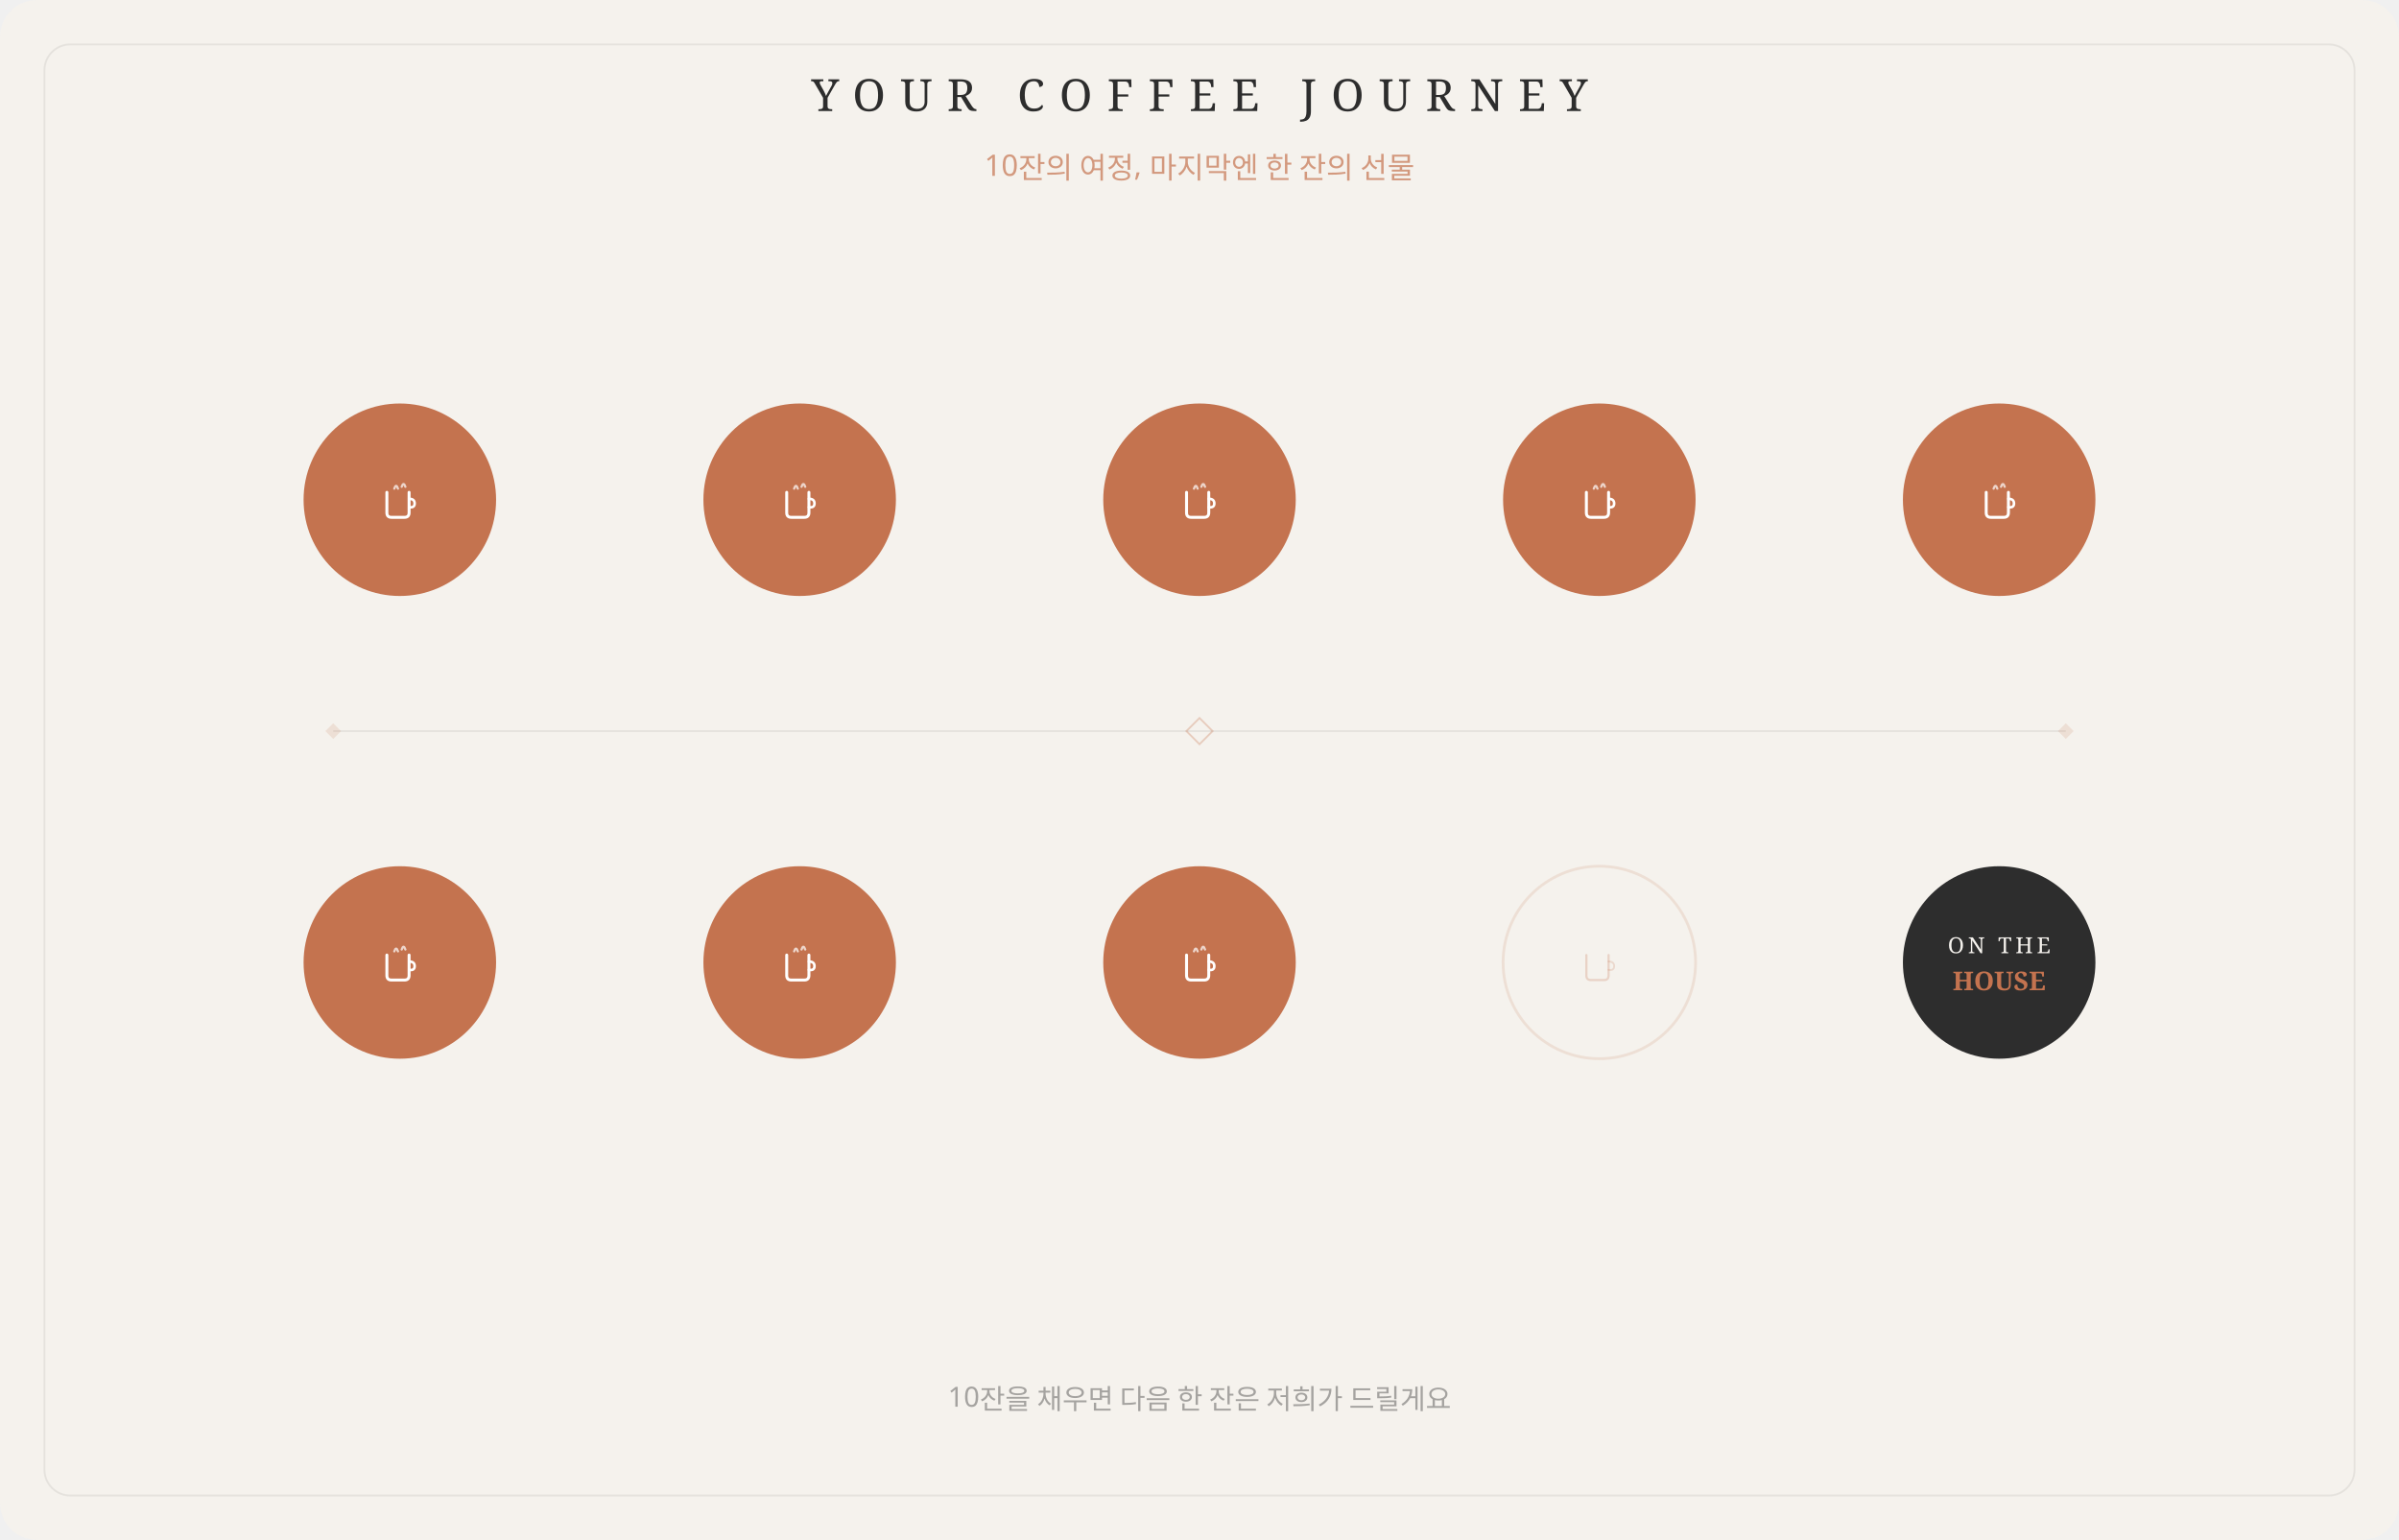
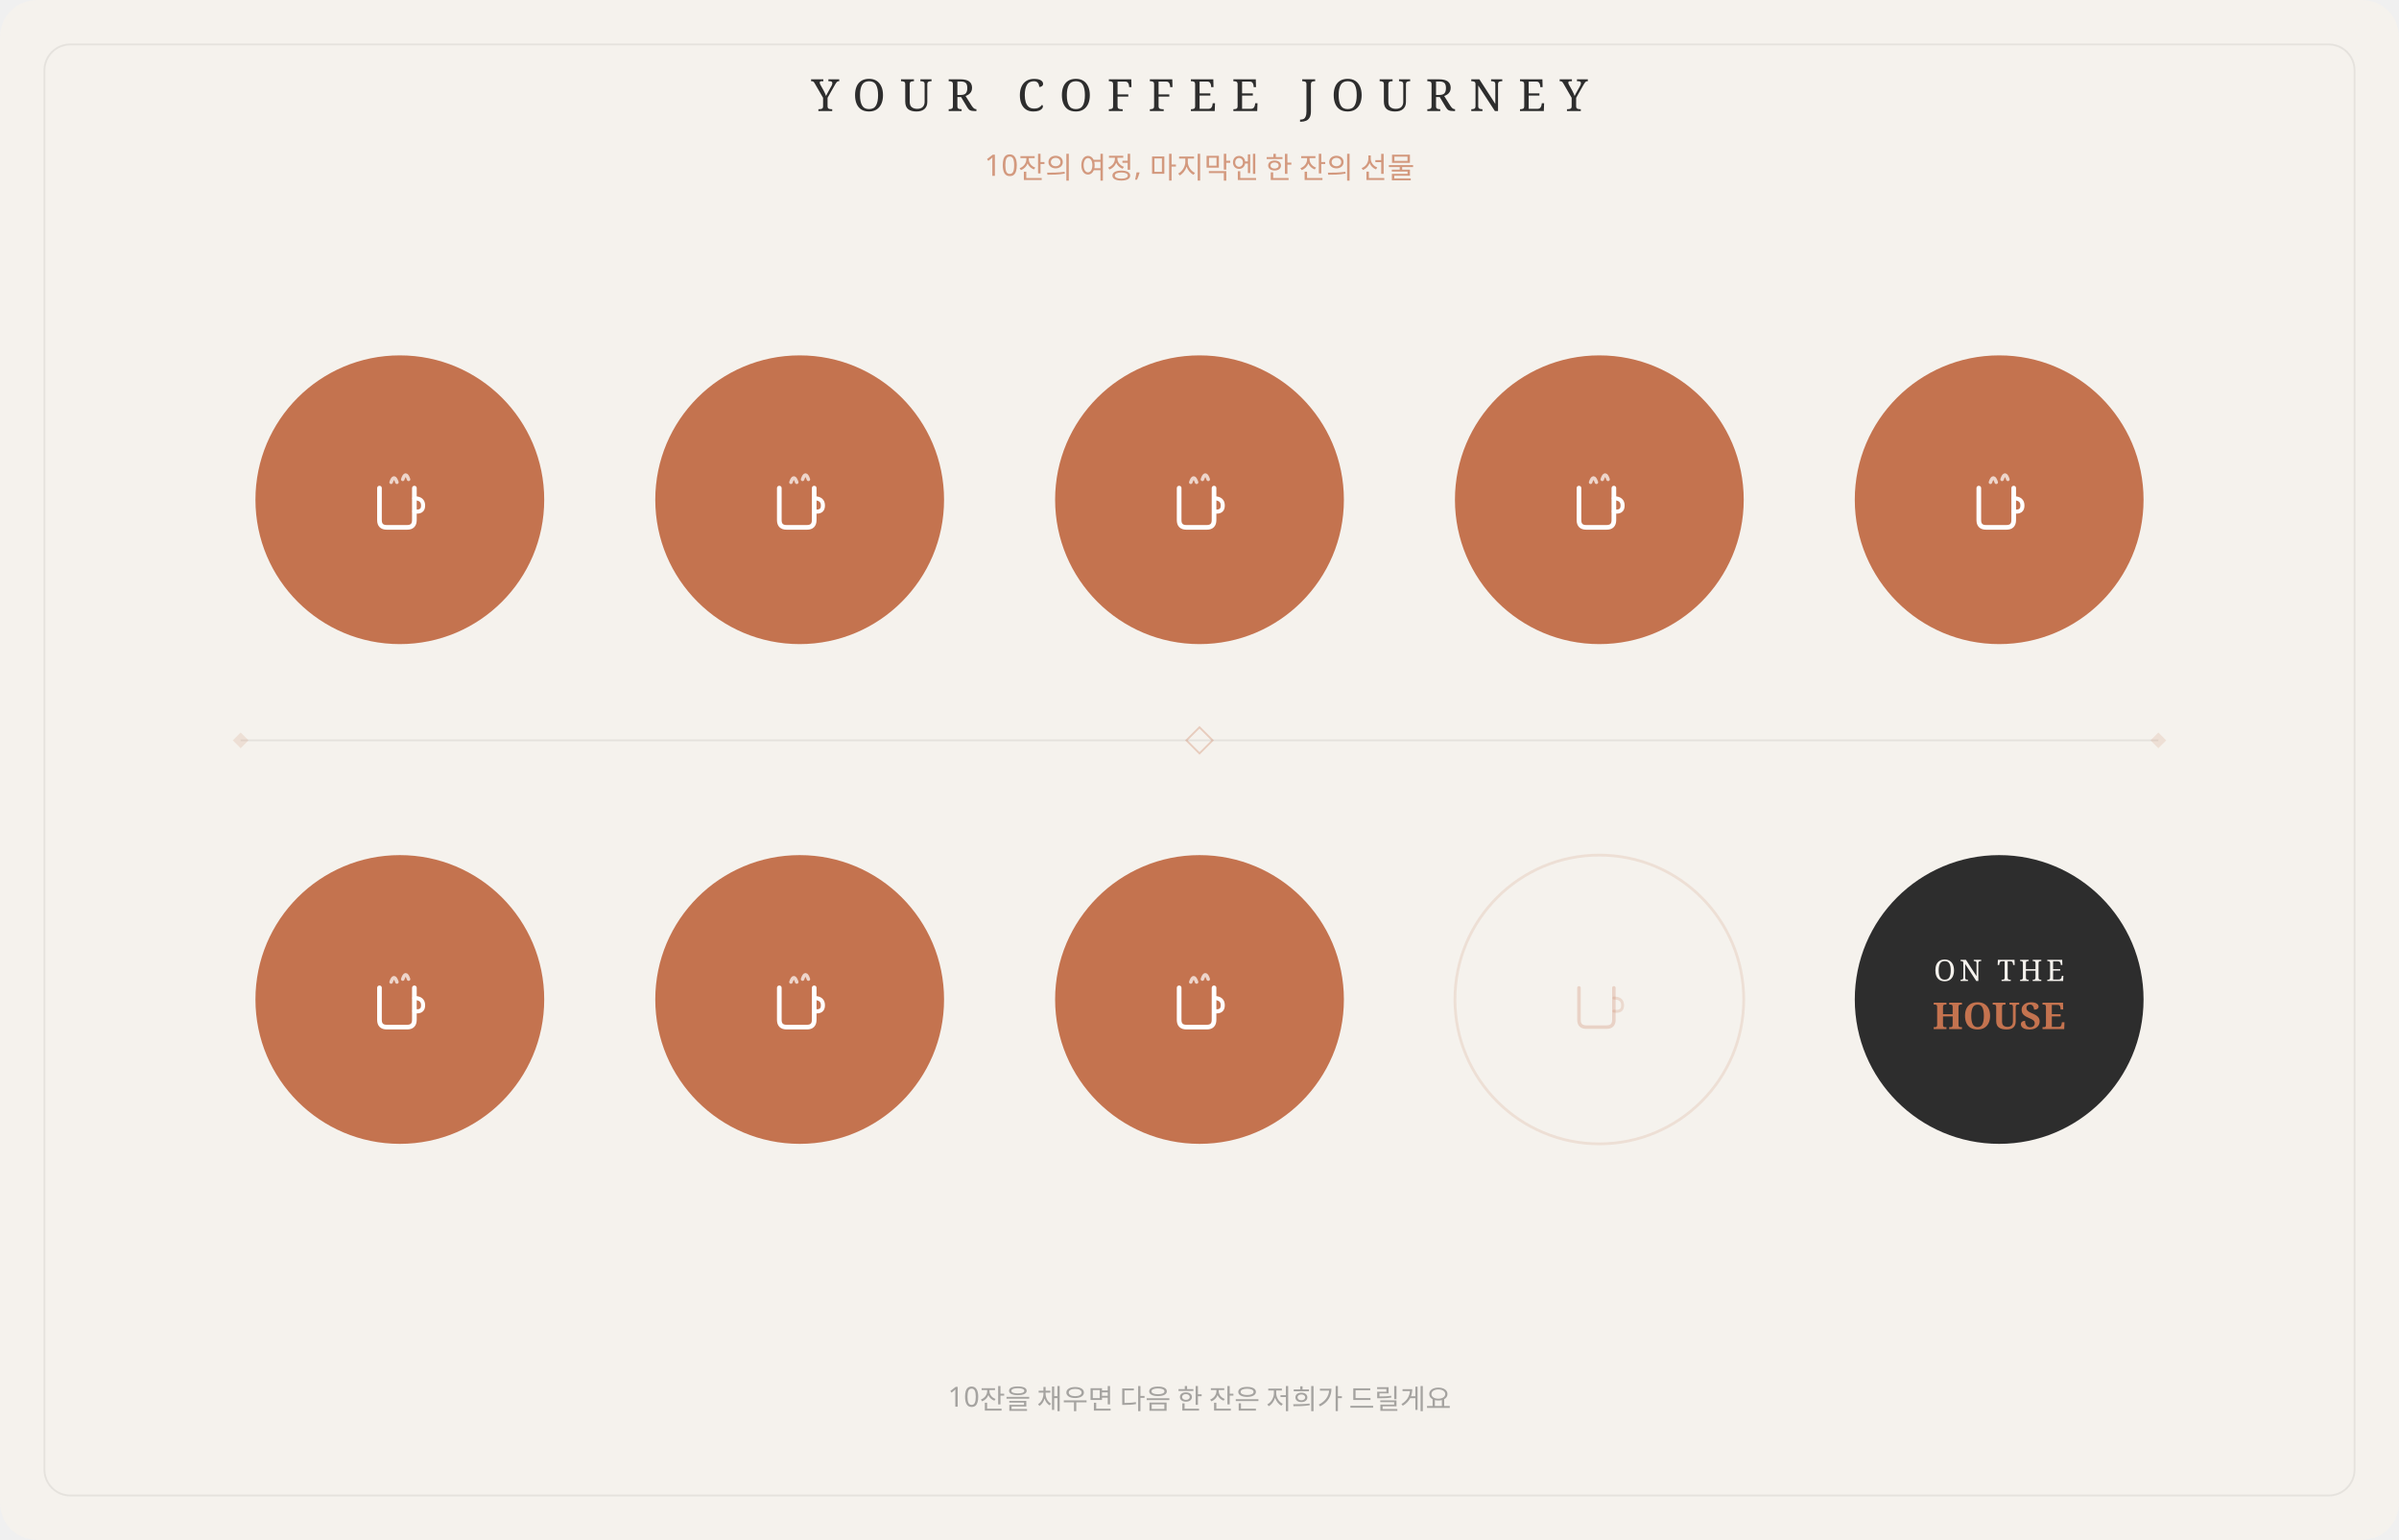
<svg xmlns="http://www.w3.org/2000/svg" viewBox="0 0 1296 832">
  <defs>
    <symbol id="cup1" viewBox="0 0 28 28">
      <path d="M7,10 L7,21 Q7,23.5 9.5,23.5 L16.5,23.5 Q19,23.5 19,21 L19,10" fill="none" stroke="white" stroke-width="1.6" stroke-linejoin="round" stroke-linecap="round" />
      <path d="M19,13.5 Q22,13.5 22,16 Q22,18.5 19,18" fill="none" stroke="white" stroke-width="1.4" stroke-linecap="round" />
      <path d="M11,8 Q12,5 13,8" fill="none" stroke="white" stroke-width="1.2" stroke-linecap="round" opacity="0.7" />
      <path d="M15,7 Q16,4 17,7" fill="none" stroke="white" stroke-width="1.2" stroke-linecap="round" opacity="0.7" />
    </symbol>
    <symbol id="cup1g" viewBox="0 0 28 28">
      <path d="M7,10 L7,21 Q7,23.5 9.5,23.5 L16.5,23.5 Q19,23.5 19,21 L19,10" fill="none" stroke="#C4734F" stroke-width="1.2" stroke-linejoin="round" stroke-linecap="round" opacity="0.25" />
      <path d="M19,13.5 Q22,13.5 22,16 Q22,18.5 19,18" fill="none" stroke="#C4734F" stroke-width="1" stroke-linecap="round" opacity="0.2" />
    </symbol>
  </defs>
  <rect width="1296" height="832" rx="20" fill="#F5F2ED" />
  <rect x="24" y="24" width="1248" height="784" rx="14" fill="none" stroke="#2D2D2D" stroke-opacity="0.08" stroke-width="1" />
  <text x="648" y="60" text-anchor="middle" fill="#2D2D2D" font-family="'Georgia', serif" font-size="24" letter-spacing="8">YOUR COFFEE JOURNEY</text>
  <text x="648" y="95" text-anchor="middle" fill="#C4734F" font-family="sans-serif" font-size="16" opacity="0.7">10잔의 여정, 마지막엔 한 잔의 선물</text>
-   <circle cx="216" cy="270" r="52" fill="#C4734F" />
-   <use href="#cup1" x="202" y="256" width="28" height="28" />
-   <circle cx="432" cy="270" r="52" fill="#C4734F" />
-   <use href="#cup1" x="418" y="256" width="28" height="28" />
-   <circle cx="648" cy="270" r="52" fill="#C4734F" />
-   <use href="#cup1" x="634" y="256" width="28" height="28" />
-   <circle cx="864" cy="270" r="52" fill="#C4734F" />
-   <use href="#cup1" x="850" y="256" width="28" height="28" />
-   <circle cx="1080" cy="270" r="52" fill="#C4734F" />
-   <use href="#cup1" x="1066" y="256" width="28" height="28" />
-   <line x1="180" y1="395" x2="1116" y2="395" stroke="#2D2D2D" stroke-opacity="0.08" stroke-width="1" />
-   <g transform="translate(648, 395) rotate(45)" fill="none" stroke="#C4734F" stroke-opacity="0.3" stroke-width="1">
+   <circle cx="216" cy="270" r="78" fill="#C4734F" />
+   <use href="#cup1" x="194" y="248" width="44" height="44" />
+   <circle cx="432" cy="270" r="78" fill="#C4734F" />
+   <use href="#cup1" x="410" y="248" width="44" height="44" />
+   <circle cx="648" cy="270" r="78" fill="#C4734F" />
+   <use href="#cup1" x="626" y="248" width="44" height="44" />
+   <circle cx="864" cy="270" r="78" fill="#C4734F" />
+   <use href="#cup1" x="842" y="248" width="44" height="44" />
+   <circle cx="1080" cy="270" r="78" fill="#C4734F" />
+   <use href="#cup1" x="1058" y="248" width="44" height="44" />
+   <line x1="130" y1="400" x2="1166" y2="400" stroke="#2D2D2D" stroke-opacity="0.08" stroke-width="1" />
+   <g transform="translate(648, 400) rotate(45)" fill="none" stroke="#C4734F" stroke-opacity="0.3" stroke-width="1">
    <rect x="-5" y="-5" width="10" height="10" />
  </g>
-   <g transform="translate(180, 395) rotate(45)" fill="#C4734F" fill-opacity="0.15">
+   <g transform="translate(130, 400) rotate(45)" fill="#C4734F" fill-opacity="0.15">
    <rect x="-3" y="-3" width="6" height="6" />
  </g>
-   <g transform="translate(1116, 395) rotate(45)" fill="#C4734F" fill-opacity="0.15">
+   <g transform="translate(1166, 400) rotate(45)" fill="#C4734F" fill-opacity="0.15">
    <rect x="-3" y="-3" width="6" height="6" />
  </g>
-   <circle cx="216" cy="520" r="52" fill="#C4734F" />
-   <use href="#cup1" x="202" y="506" width="28" height="28" />
-   <circle cx="432" cy="520" r="52" fill="#C4734F" />
-   <use href="#cup1" x="418" y="506" width="28" height="28" />
-   <circle cx="648" cy="520" r="52" fill="#C4734F" />
-   <use href="#cup1" x="634" y="506" width="28" height="28" />
-   <circle cx="864" cy="520" r="52" fill="none" stroke="#C4734F" stroke-opacity="0.15" stroke-width="1.5" />
-   <use href="#cup1g" x="850" y="506" width="28" height="28" />
-   <circle cx="1080" cy="520" r="52" fill="#2D2D2D" />
-   <text x="1080" y="515" text-anchor="middle" fill="#F5F2ED" font-family="'Georgia', serif" font-size="12" letter-spacing="2">ON THE</text>
-   <text x="1080" y="535" text-anchor="middle" fill="#C4734F" font-family="'Georgia', serif" font-size="14" font-weight="700">HOUSE</text>
+   <circle cx="216" cy="540" r="78" fill="#C4734F" />
+   <use href="#cup1" x="194" y="518" width="44" height="44" />
+   <circle cx="432" cy="540" r="78" fill="#C4734F" />
+   <use href="#cup1" x="410" y="518" width="44" height="44" />
+   <circle cx="648" cy="540" r="78" fill="#C4734F" />
+   <use href="#cup1" x="626" y="518" width="44" height="44" />
+   <circle cx="864" cy="540" r="78" fill="none" stroke="#C4734F" stroke-opacity="0.15" stroke-width="1.5" />
+   <use href="#cup1g" x="842" y="518" width="44" height="44" />
+   <circle cx="1080" cy="540" r="78" fill="#2D2D2D" />
+   <text x="1080" y="530" text-anchor="middle" fill="#F5F2ED" font-family="'Georgia', serif" font-size="16" letter-spacing="2">ON THE</text>
+   <text x="1080" y="556" text-anchor="middle" fill="#C4734F" font-family="'Georgia', serif" font-size="20" font-weight="700">HOUSE</text>
  <text x="648" y="760" text-anchor="middle" fill="#2D2D2D" font-family="sans-serif" font-size="15" opacity="0.4">10잔을 채우면 다음 한 잔은 저희가 드릴게요</text>
</svg>
